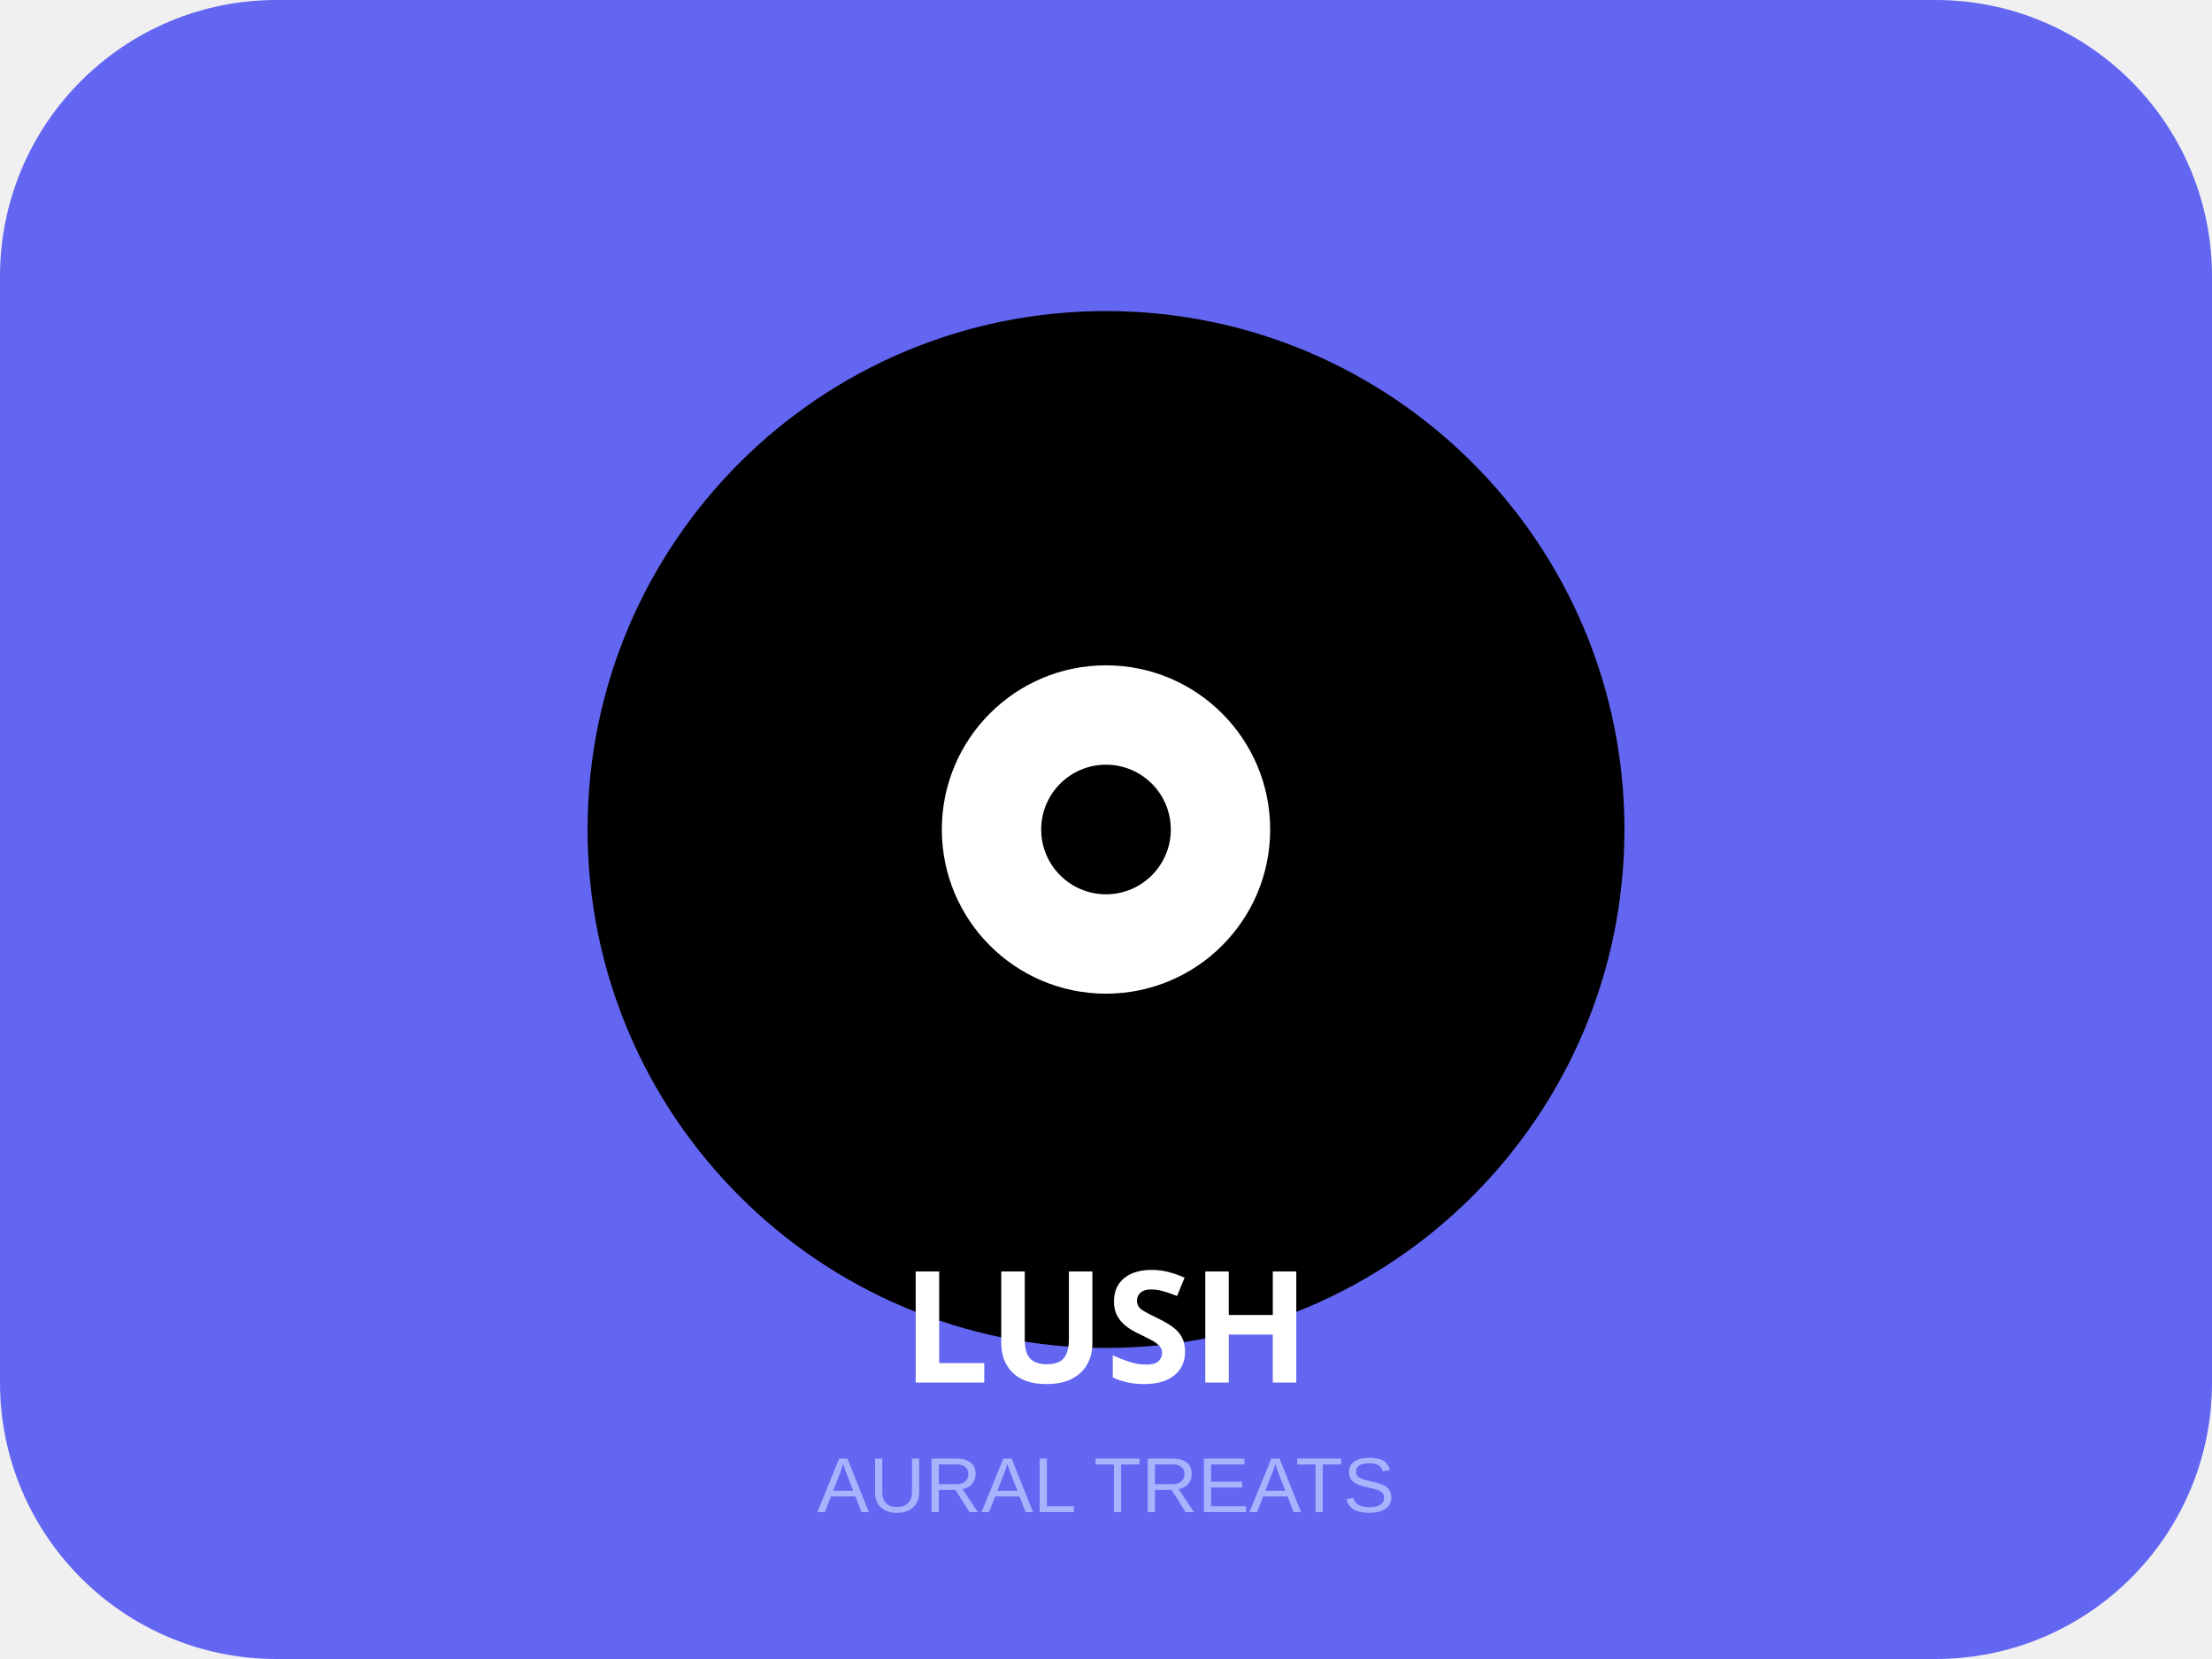
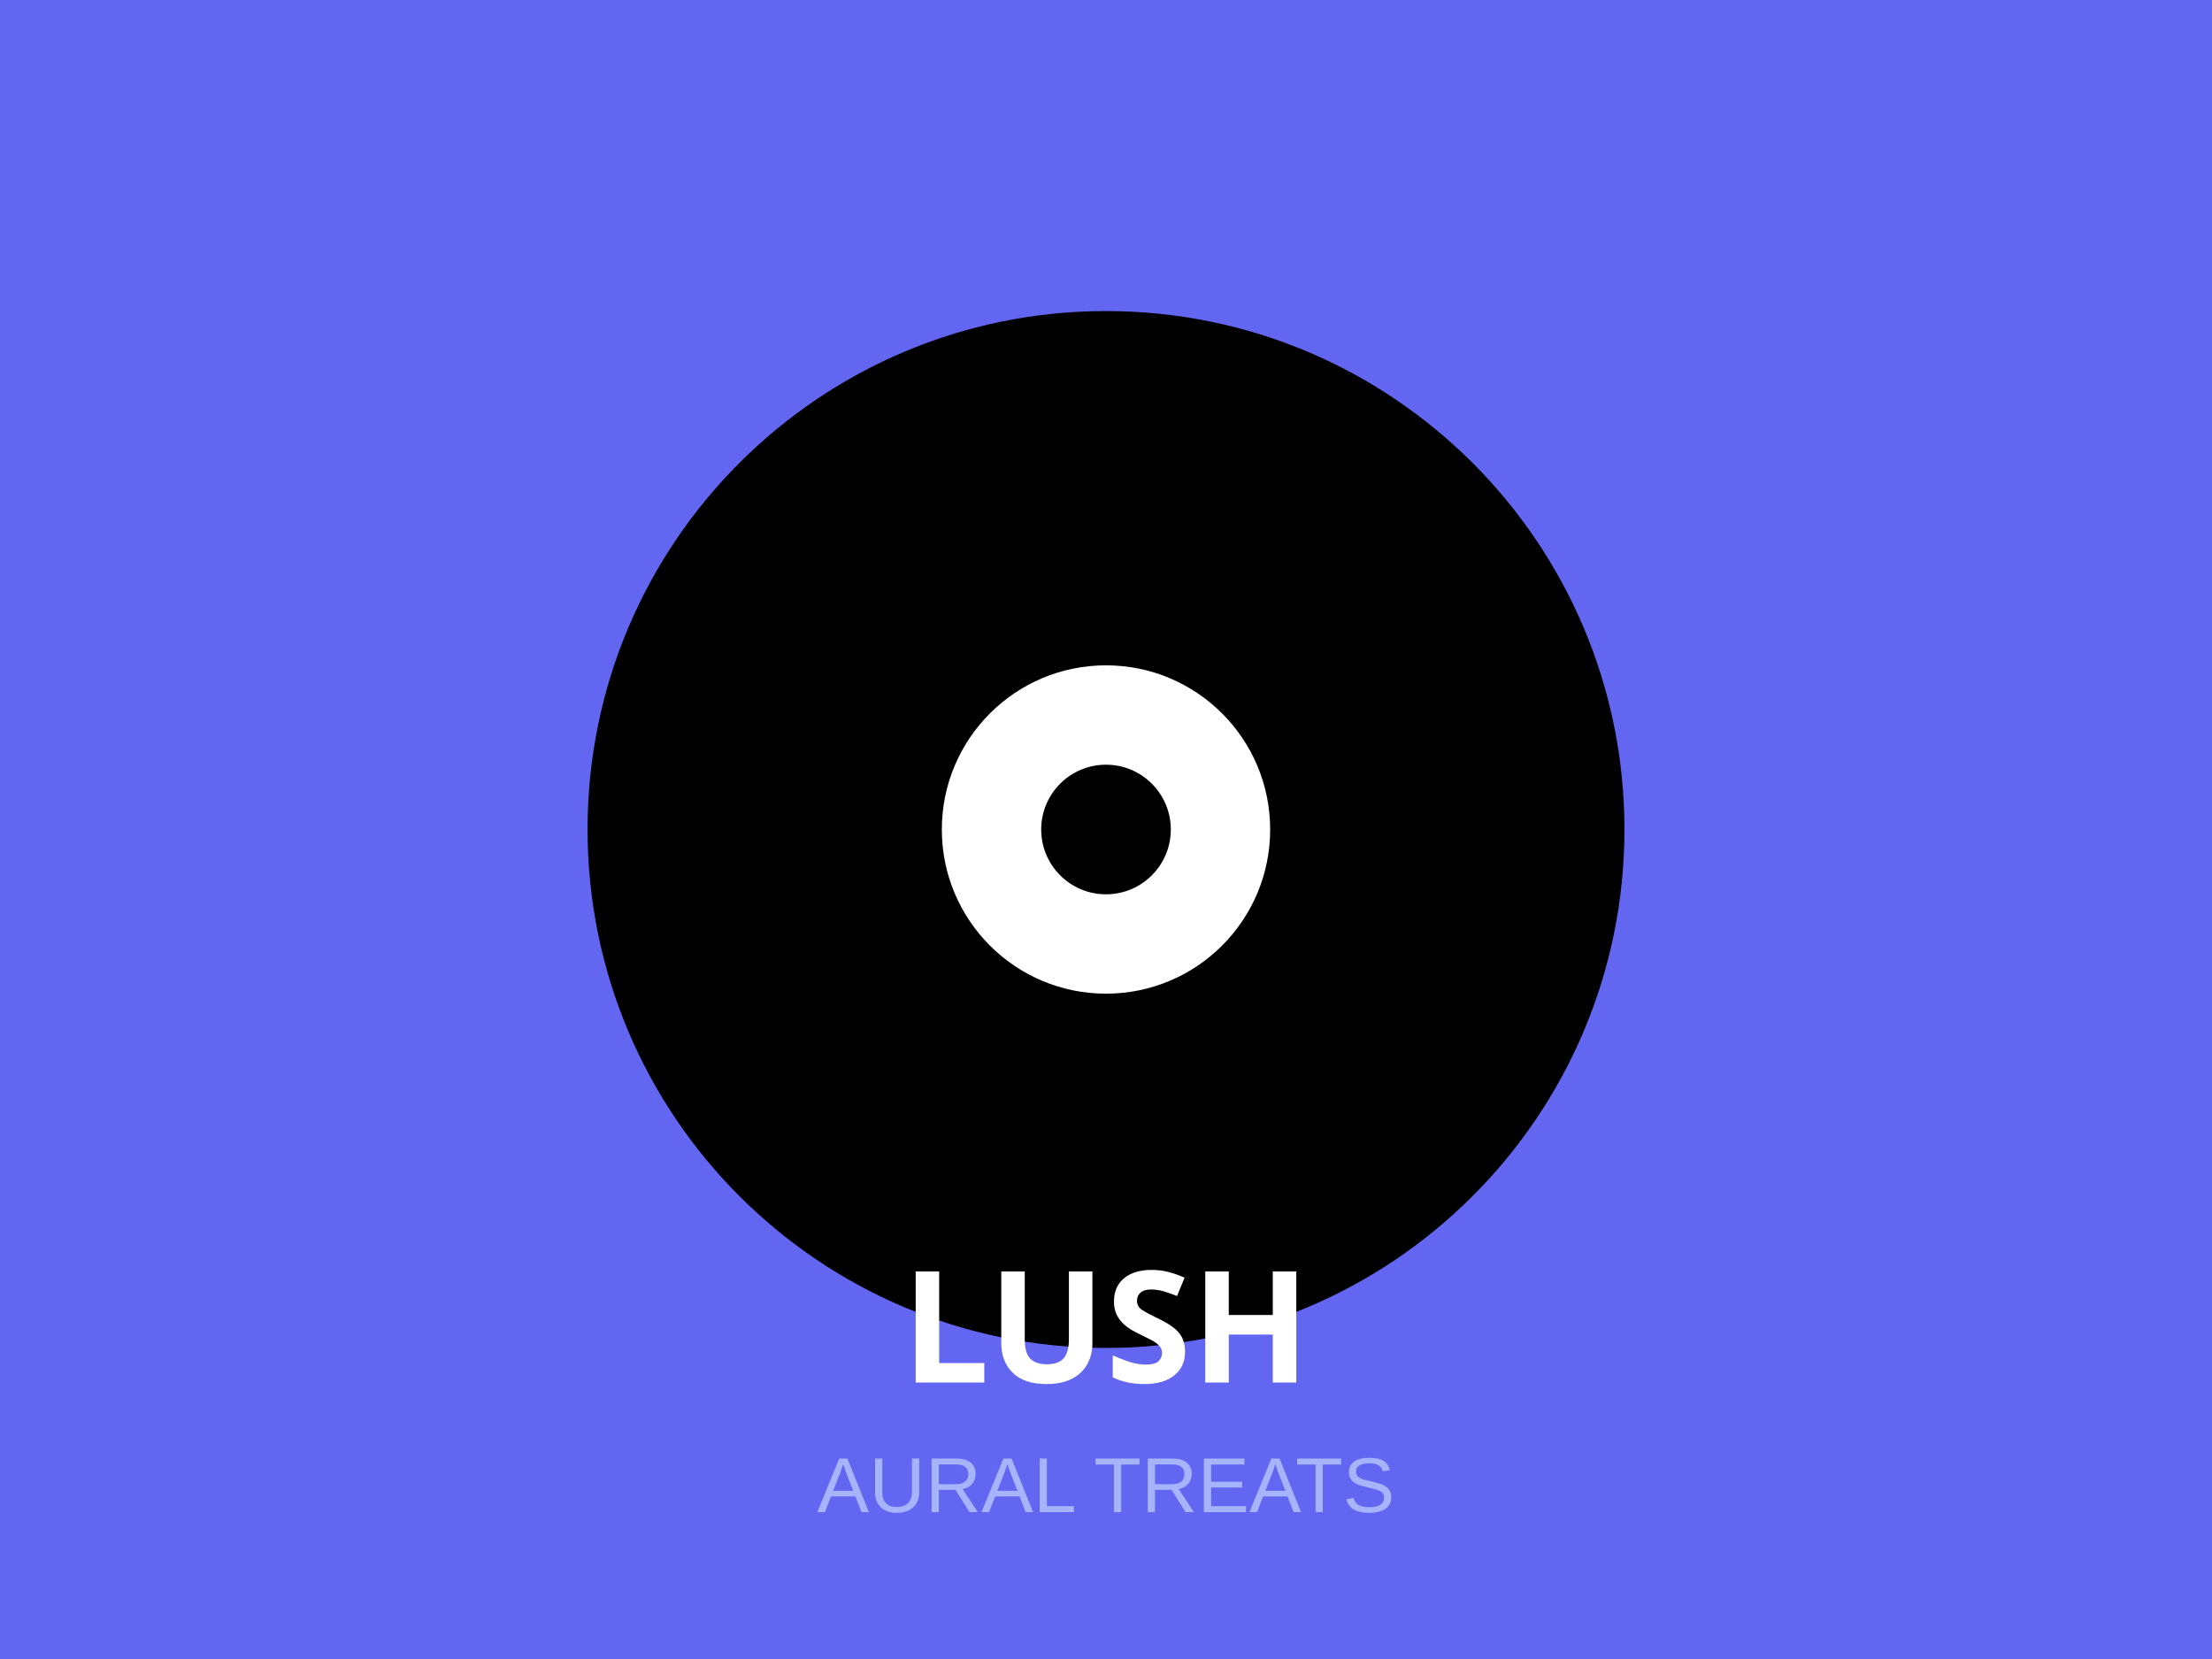
<svg xmlns="http://www.w3.org/2000/svg" viewBox="0 0 512 384">
-   <rect width="512" height="384" rx="64" fill="#6366f1" />
+   <rect width="512" height="384" rx="0" fill="#6366f1" />
  <circle cx="256" cy="192" r="120" fill="#000" />
  <circle cx="256" cy="192" r="38" fill="#fff" />
  <circle cx="256" cy="192" r="15" fill="#000" />
  <text x="256" y="320" text-anchor="middle" fill="#fff" font-family="Arial Black" font-size="36" font-weight="bold">LUSH</text>
  <text x="256" y="350" text-anchor="middle" fill="#a5b4fc" font-family="Arial" font-size="18">AURAL TREATS</text>
</svg>
